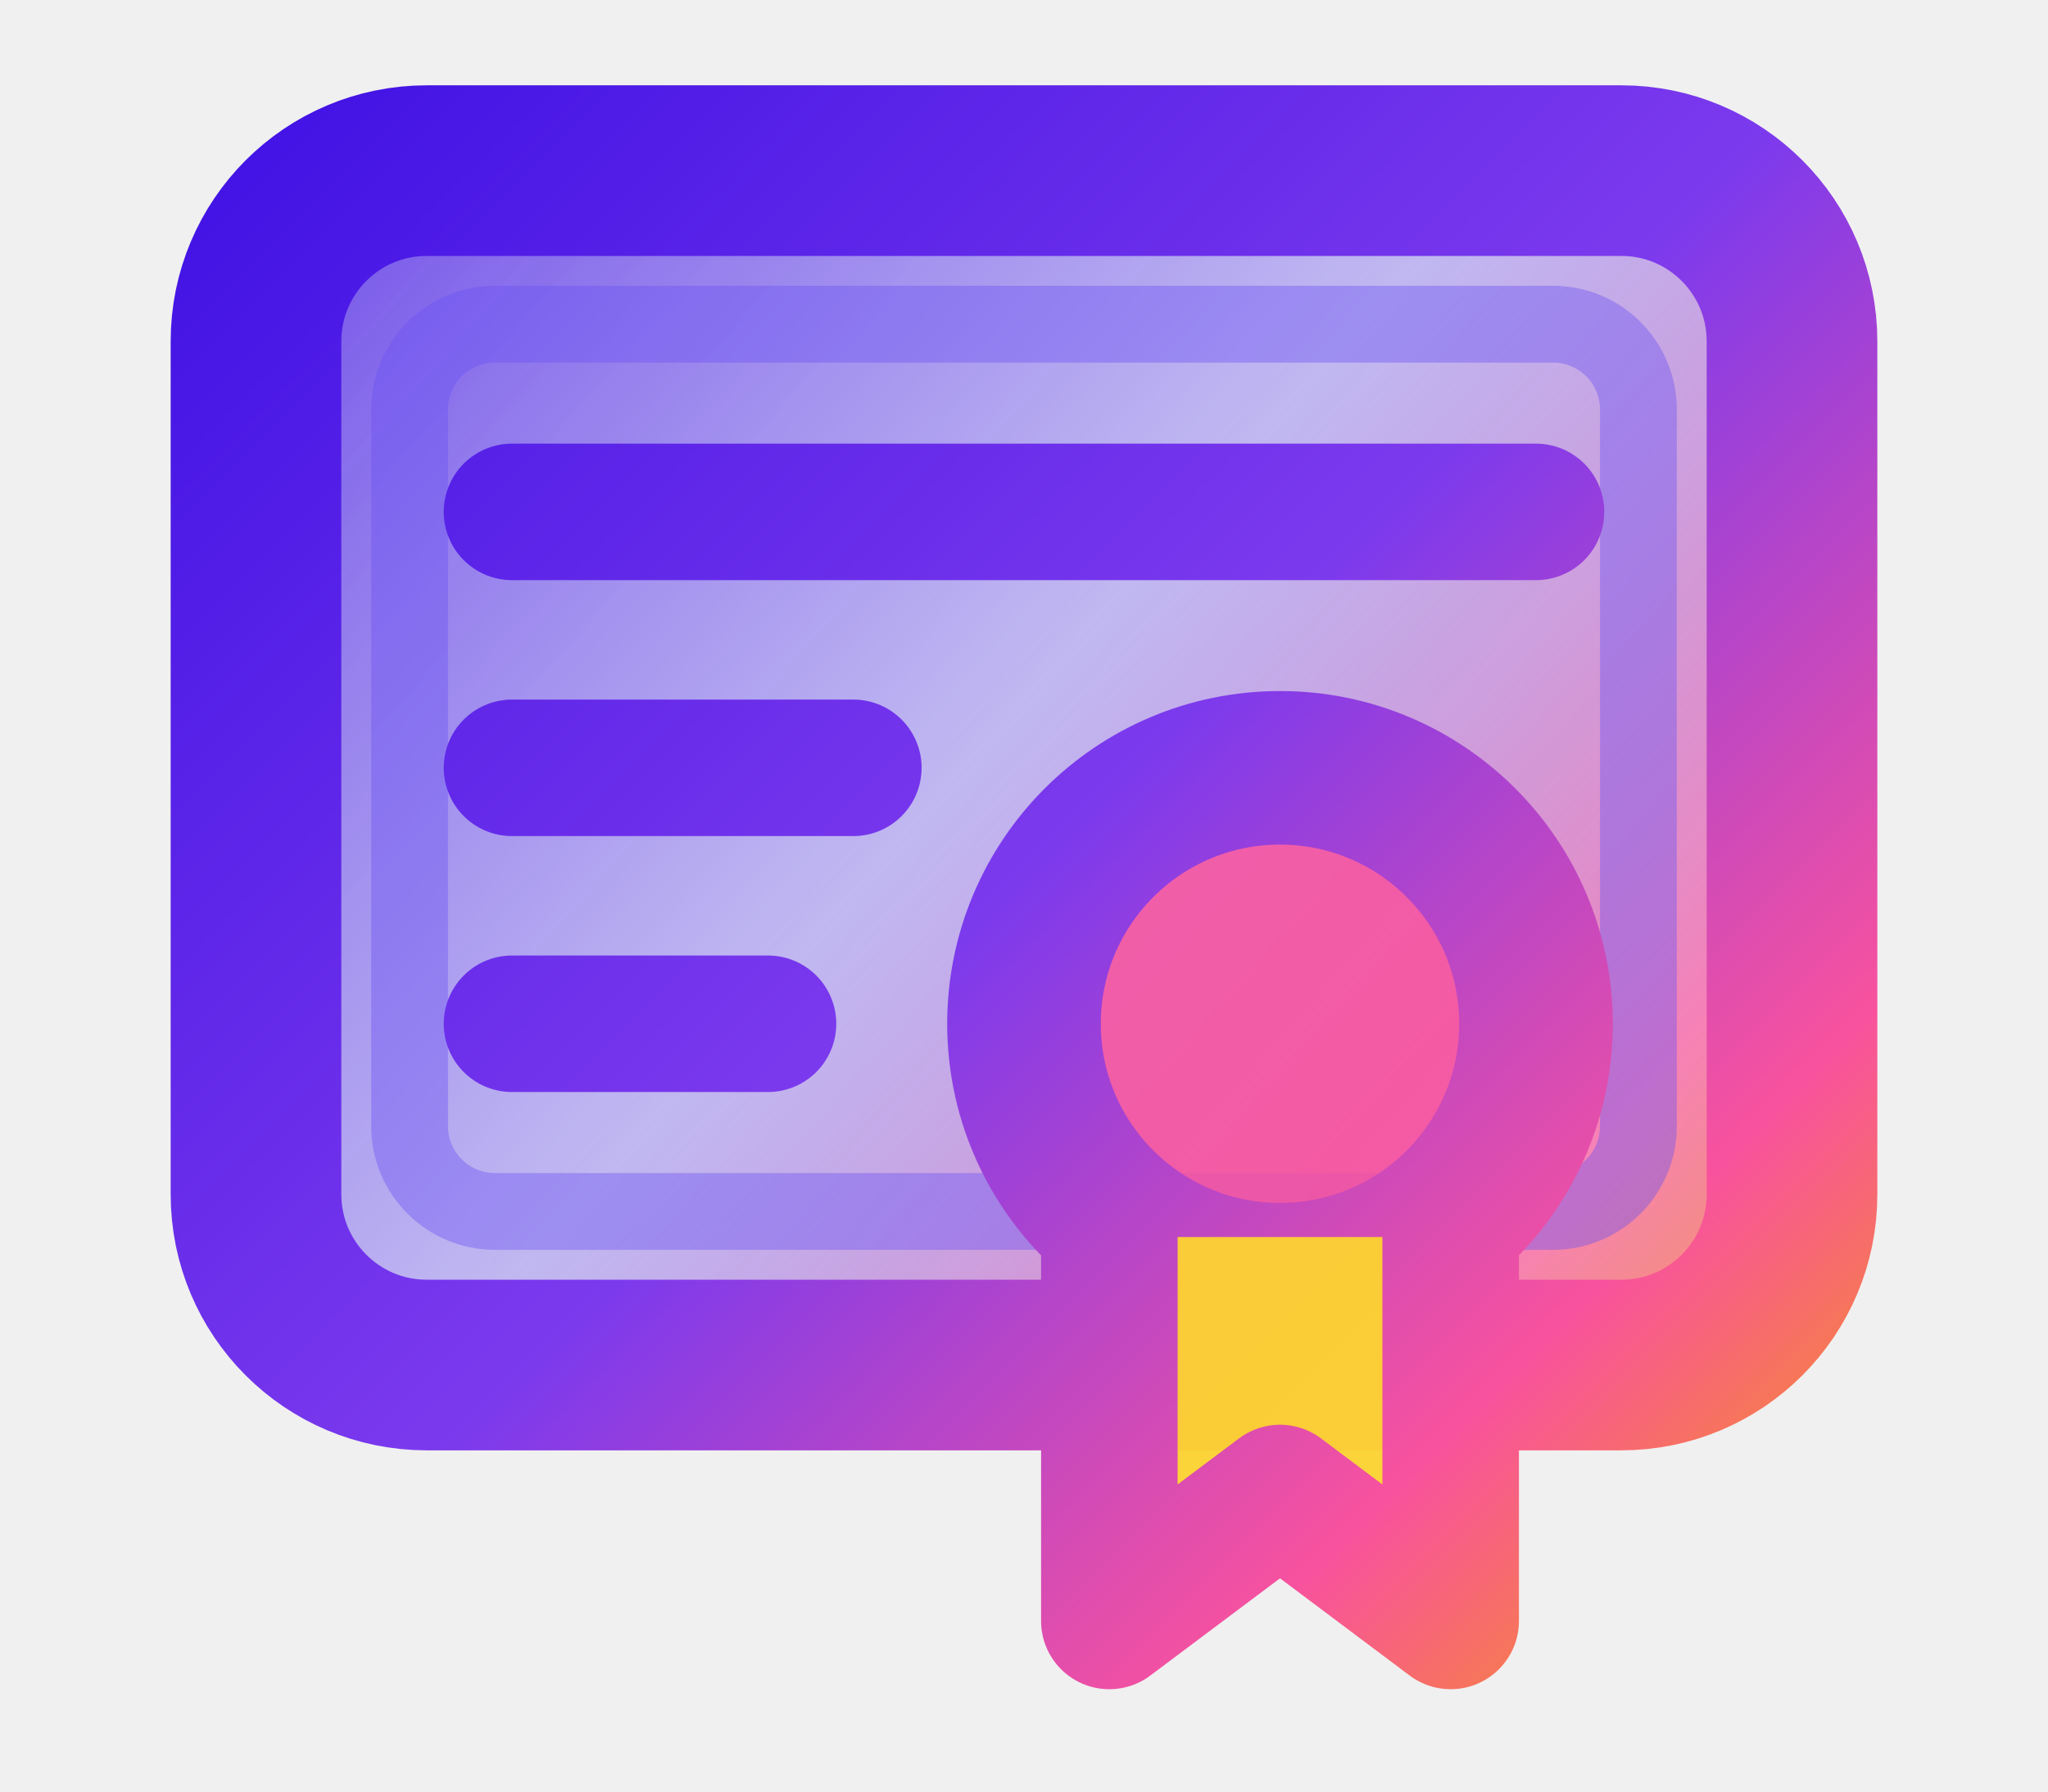
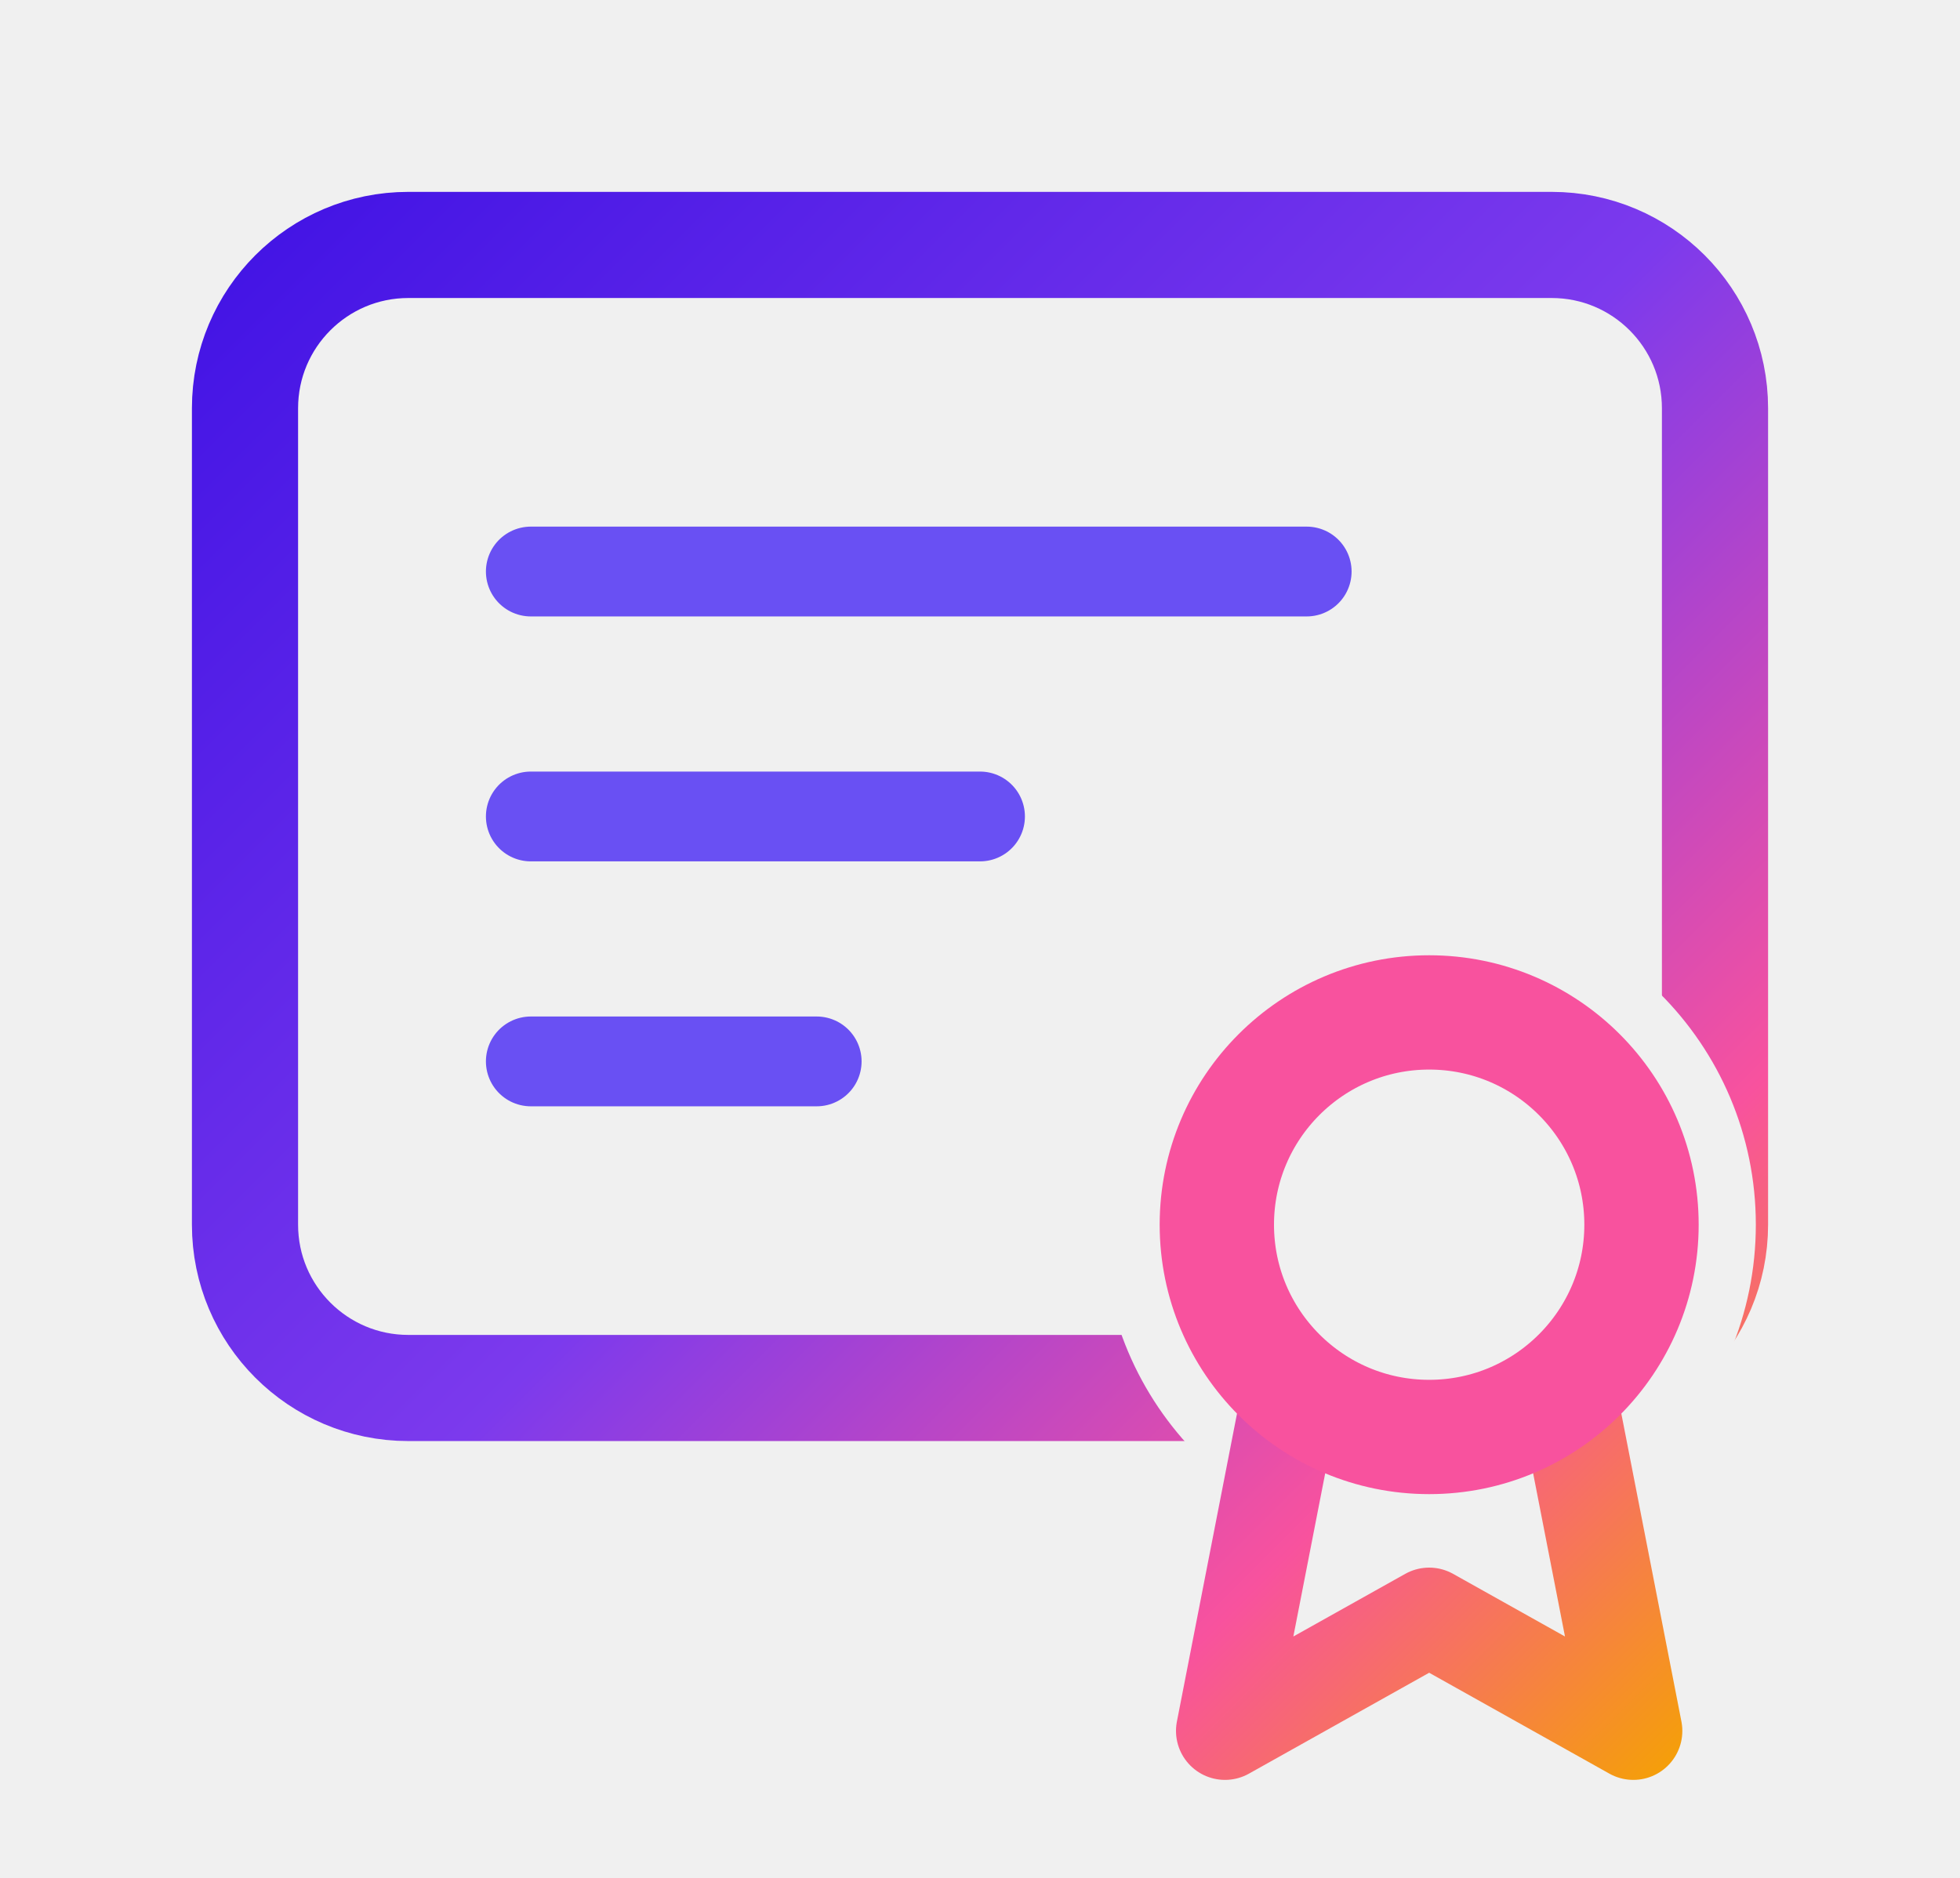
- <svg xmlns="http://www.w3.org/2000/svg" width="288" height="252" viewBox="0 3 24 21" fill="none" stroke-linecap="round" stroke-linejoin="round">
+ <svg xmlns="http://www.w3.org/2000/svg" width="288" height="276" viewBox="0 2 24 23" fill="none" stroke-linecap="round" stroke-linejoin="round">
  <defs>
-     <linearGradient id="diploma-body" x1="3" y1="5" x2="21" y2="21" gradientUnits="userSpaceOnUse">
-       <stop stop-color="#4314e5" stop-opacity=".75" />
-       <stop offset=".45" stop-color="#6950f3" stop-opacity=".35" />
-       <stop offset=".8" stop-color="#f8529e" stop-opacity=".7" />
-       <stop offset="1" stop-color="#f59e0b" stop-opacity=".9" />
-     </linearGradient>
    <linearGradient id="diploma-edge" x1="3" y1="5" x2="21" y2="23" gradientUnits="userSpaceOnUse">
      <stop stop-color="#4314e5" />
      <stop offset=".48" stop-color="#7c3aed" />
      <stop offset=".8" stop-color="#f8529e" />
      <stop offset="1" stop-color="#f59e0b" />
    </linearGradient>
+     <mask id="seal-clearance" maskUnits="userSpaceOnUse" x="0" y="0" width="24" height="25">
+       <rect width="24" height="25" fill="white" />
+       <circle cx="17.5" cy="17" r="4" fill="black" />
+     </mask>
  </defs>
-   <path d="M5 5h14a2 2 0 0 1 2 2v10a2 2 0 0 1 -2 2h-14a2 2 0 0 1 -2 -2v-10a2 2 0 0 1 2 -2z" fill="url(#diploma-body)" stroke="url(#diploma-edge)" stroke-width="2" />
-   <rect x="4.8" y="6.8" width="14.4" height="10.4" rx="1" fill="none" stroke="#6950f3" stroke-opacity=".4" stroke-width="0.9" />
-   <path d="M6 9l12 0M6 12l4 0M6 15l3 0" stroke="url(#diploma-edge)" stroke-width="1.6" />
-   <circle cx="15" cy="15" r="3" fill="#f8529e" fill-opacity=".85" stroke="url(#diploma-edge)" stroke-width="1.8" />
-   <path d="M13 17.5v4.5l2 -1.5l2 1.5v-4.5" fill="#fcd332" fill-opacity=".95" stroke="url(#diploma-edge)" stroke-width="1.6" />
+   <path d="M5 5h14a2 2 0 0 1 2 2v10a2 2 0 0 1 -2 2h-14a2 2 0 0 1 -2 -2v-10a2 2 0 0 1 2 -2z" stroke="url(#diploma-edge)" stroke-width="1.3" mask="url(#seal-clearance)" />
+   <path d="M6.5 9h9.5M6.5 12h5.5M6.5 15h3.5" stroke="#6950f3" stroke-width="1.1" />
+   <path d="M15.8 19.1l-.8 4.1 2.5-1.4 2.5 1.4-.8-4.1" stroke="url(#diploma-edge)" stroke-width="1.2" />
+   <circle cx="17.5" cy="17" r="2.6" stroke="#f8529e" stroke-width="1.4" />
</svg>
